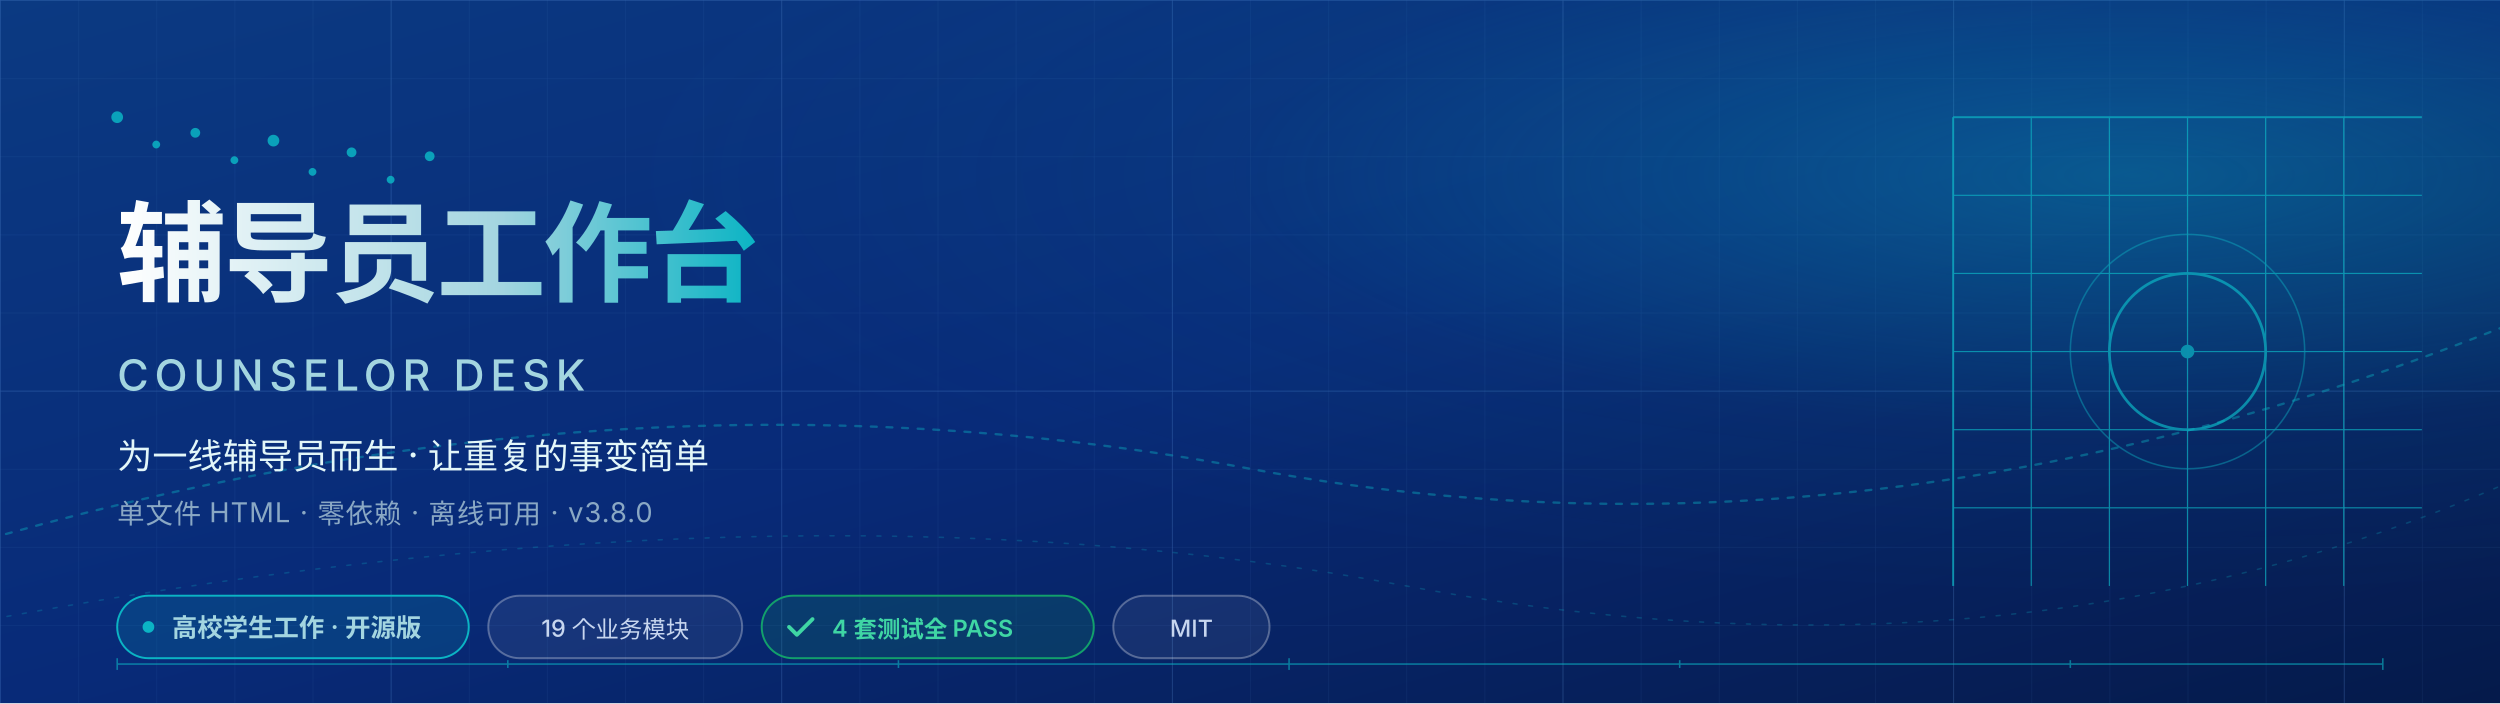
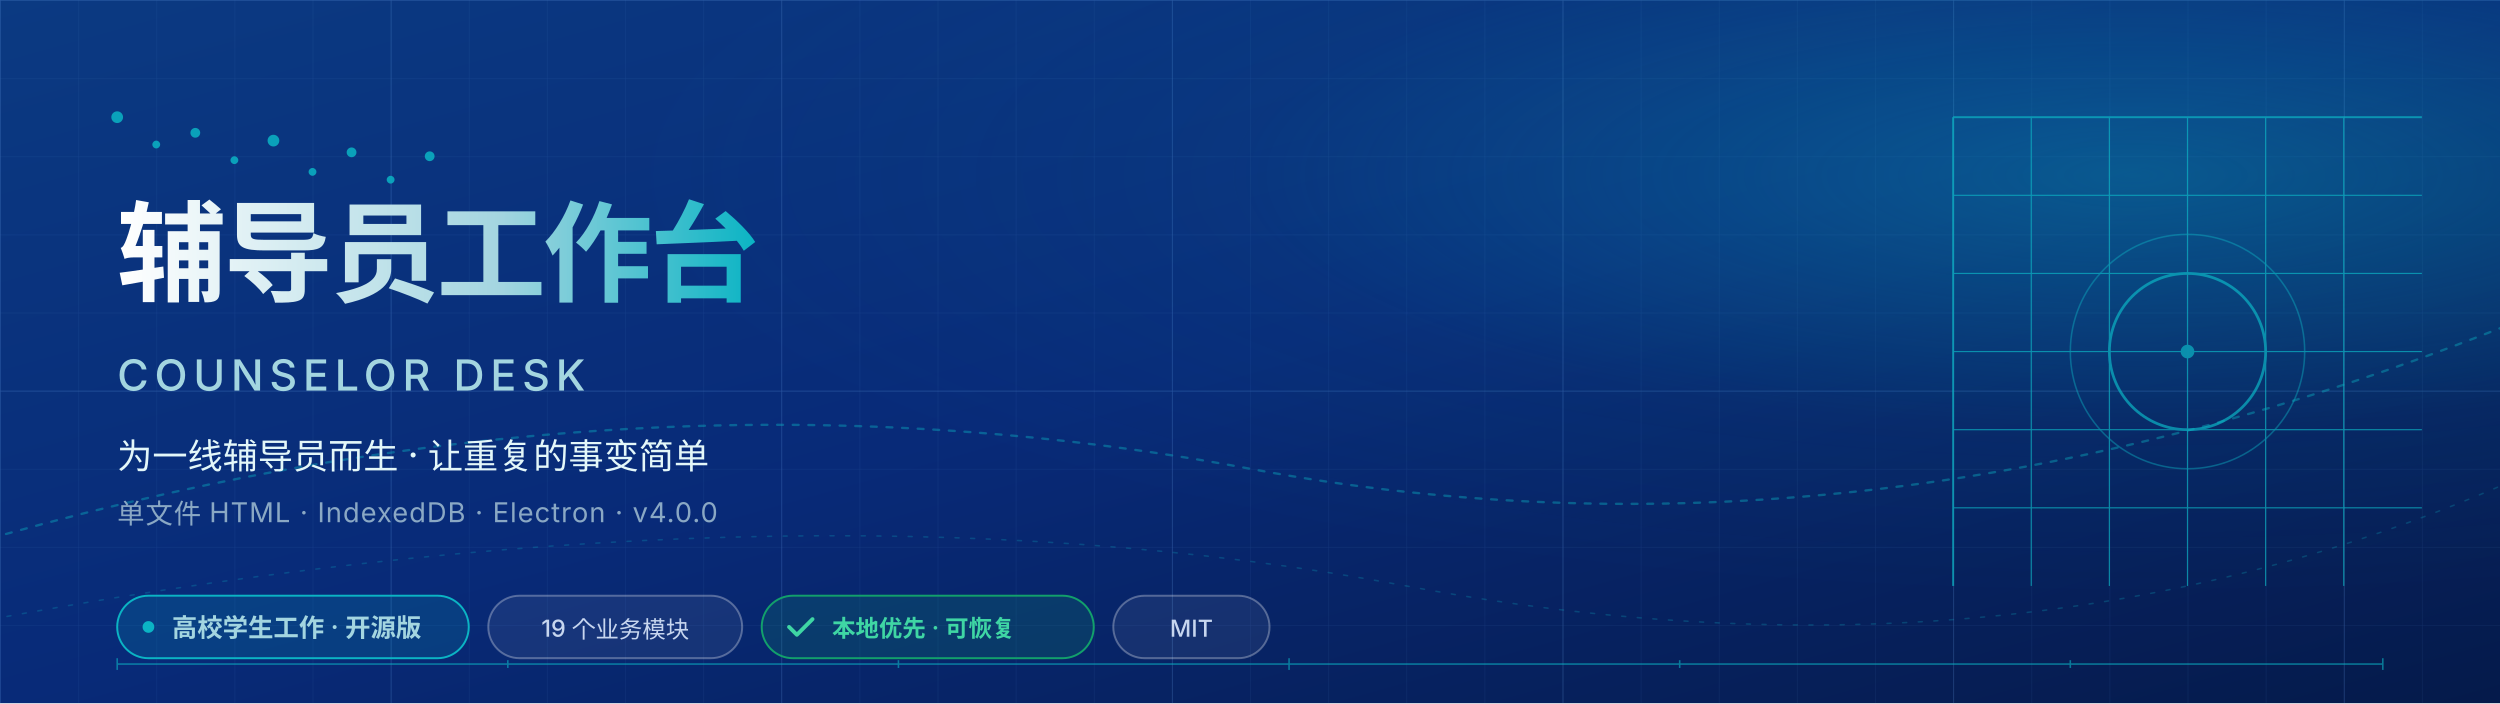
<svg xmlns="http://www.w3.org/2000/svg" viewBox="0 0 1280 360" role="img" aria-label="辅导员工作台 Counselor Desk Banner">
  <defs>
    <linearGradient id="bg" x1="0" y1="0" x2="1" y2="1">
      <stop offset="0%" stop-color="#0b3a82" />
      <stop offset="50%" stop-color="#082a78" />
      <stop offset="100%" stop-color="#051a4a" />
    </linearGradient>
    <radialGradient id="signal" cx="0.85" cy="0.25" r="0.6">
      <stop offset="0%" stop-color="#0bb4c4" stop-opacity="0.35" />
      <stop offset="60%" stop-color="#0bb4c4" stop-opacity="0.05" />
      <stop offset="100%" stop-color="#0bb4c4" stop-opacity="0" />
    </radialGradient>
    <pattern id="grid" width="40" height="40" patternUnits="userSpaceOnUse">
      <path d="M 40 0 L 0 0 0 40" fill="none" stroke="#5a90d6" stroke-width="0.4" stroke-opacity="0.18" />
    </pattern>
    <pattern id="gridMajor" width="200" height="200" patternUnits="userSpaceOnUse">
      <path d="M 200 0 L 0 0 0 200" fill="none" stroke="#5a90d6" stroke-width="0.7" stroke-opacity="0.28" />
    </pattern>
    <linearGradient id="textGrad" x1="0" y1="0" x2="1" y2="0">
      <stop offset="0%" stop-color="#ffffff" />
      <stop offset="60%" stop-color="#a3d5e0" />
      <stop offset="100%" stop-color="#0bb4c4" />
    </linearGradient>
  </defs>
  <rect width="1280" height="360" fill="url(#bg)" />
  <rect width="1280" height="360" fill="url(#grid)" />
  <rect width="1280" height="360" fill="url(#gridMajor)" />
  <rect width="1280" height="360" fill="url(#signal)" />
  <g opacity="0.4" stroke="#0bb4c4" fill="none" stroke-linecap="round">
    <path d="M -20 280 Q 320 180 640 240 T 1300 160" stroke-width="1.2" stroke-dasharray="3 5" />
    <path d="M -20 320 Q 400 240 720 300 T 1300 240" stroke-width="0.8" stroke-dasharray="2 6" opacity="0.6" />
  </g>
  <g transform="translate(1000, 60)" stroke="#0bb4c4" stroke-width="1" fill="none" opacity="0.7">
    <line x1="0" y1="0" x2="240" y2="0" />
    <line x1="0" y1="0" x2="0" y2="240" />
    <g stroke-width="0.6">
      <line x1="0" y1="40" x2="240" y2="40" />
      <line x1="0" y1="80" x2="240" y2="80" />
      <line x1="0" y1="120" x2="240" y2="120" />
      <line x1="0" y1="160" x2="240" y2="160" />
      <line x1="0" y1="200" x2="240" y2="200" />
      <line x1="40" y1="0" x2="40" y2="240" />
      <line x1="80" y1="0" x2="80" y2="240" />
      <line x1="120" y1="0" x2="120" y2="240" />
      <line x1="160" y1="0" x2="160" y2="240" />
      <line x1="200" y1="0" x2="200" y2="240" />
    </g>
    <circle cx="120" cy="120" r="40" stroke-width="1.4" />
    <circle cx="120" cy="120" r="60" stroke-width="0.8" opacity="0.6" />
    <circle cx="120" cy="120" r="3" fill="#0bb4c4" />
  </g>
  <g transform="translate(60, 60)" fill="#0bb4c4" opacity="0.85">
    <circle cx="0" cy="0" r="3" />
    <circle cx="20" cy="14" r="2" />
    <circle cx="40" cy="8" r="2.5" />
    <circle cx="60" cy="22" r="2" />
    <circle cx="80" cy="12" r="3" />
    <circle cx="100" cy="28" r="2" />
    <circle cx="120" cy="18" r="2.5" />
    <circle cx="140" cy="32" r="2" />
    <circle cx="160" cy="20" r="2.5" />
  </g>
  <g transform="translate(60, 150)">
    <text x="0" y="0" font-family="Inter, -apple-system, 'PingFang SC', sans-serif" font-size="56" font-weight="800" fill="url(#textGrad)" letter-spacing="-1.5">辅导员工作台</text>
    <text x="0" y="50" font-family="Inter, sans-serif" font-size="22" font-weight="500" fill="#a3d5e0" letter-spacing="3">COUNSELOR  DESK</text>
  </g>
  <g transform="translate(60, 240)">
    <text x="0" y="0" font-family="Inter, 'PingFang SC', sans-serif" font-size="18" font-weight="500" fill="#e3f7f9">为一线辅导员而生 · 让重复的事变简单</text>
-     <text x="0" y="28" font-family="Inter, 'PingFang SC', sans-serif" font-size="14" font-weight="400" fill="#8aa8c4" letter-spacing="0.5">单文件 HTML · 零依赖 · 离线可用 · v3.8.0</text>
+     <text x="0" y="28" font-family="Inter, 'PingFang SC', sans-serif" font-size="14" font-weight="400" fill="#8aa8c4" letter-spacing="0.5">单文件 HTML · IndexedDB · Electron · v4.0.0</text>
  </g>
  <g transform="translate(60, 305)">
    <rect x="0" y="0" width="180" height="32" rx="16" fill="#0bb4c4" fill-opacity="0.15" stroke="#0bb4c4" stroke-width="1" />
    <circle cx="16" cy="16" r="3" fill="#0bb4c4" />
    <text x="28" y="21" font-family="Inter, 'PingFang SC', sans-serif" font-size="13" font-weight="600" fill="#a3d5e0">高校学生工作 · 开源版</text>
  </g>
  <g transform="translate(250, 305)">
    <rect x="0" y="0" width="130" height="32" rx="16" fill="#ffffff" fill-opacity="0.06" stroke="#ffffff" stroke-opacity="0.3" stroke-width="1" />
    <text x="65" y="21" text-anchor="middle" font-family="Inter, 'PingFang SC', sans-serif" font-size="12" font-weight="500" fill="#c7d6ef">19 个业务模块</text>
  </g>
  <g transform="translate(390, 305)">
    <rect x="0" y="0" width="170" height="32" rx="16" fill="#12a06b" fill-opacity="0.18" stroke="#12a06b" stroke-width="1" />
    <path d="M 14 16 L 18 20 L 26 12" fill="none" stroke="#3fd6a4" stroke-width="2" stroke-linecap="round" stroke-linejoin="round" />
-     <text x="36" y="21" font-family="Inter, 'PingFang SC', sans-serif" font-size="12" font-weight="600" fill="#3fd6a4">4 套测试全 PASS</text>
+     <text x="36" y="21" font-family="Inter, 'PingFANG SC', sans-serif" font-size="12" font-weight="600" fill="#3fd6a4">本地优先 · 可恢复</text>
  </g>
  <g transform="translate(570, 305)">
    <rect x="0" y="0" width="80" height="32" rx="16" fill="#ffffff" fill-opacity="0.06" stroke="#ffffff" stroke-opacity="0.3" stroke-width="1" />
    <text x="40" y="21" text-anchor="middle" font-family="Inter, 'PingFang SC', sans-serif" font-size="12" font-weight="500" fill="#c7d6ef">MIT</text>
  </g>
  <g transform="translate(60, 340)" stroke="#0bb4c4" stroke-width="0.8" opacity="0.6">
    <line x1="0" y1="0" x2="1160" y2="0" />
    <g>
      <line x1="0" y1="-3" x2="0" y2="3" />
      <line x1="200" y1="-2" x2="200" y2="2" />
      <line x1="400" y1="-2" x2="400" y2="2" />
      <line x1="600" y1="-3" x2="600" y2="3" />
      <line x1="800" y1="-2" x2="800" y2="2" />
      <line x1="1000" y1="-2" x2="1000" y2="2" />
      <line x1="1160" y1="-3" x2="1160" y2="3" />
    </g>
  </g>
</svg>
